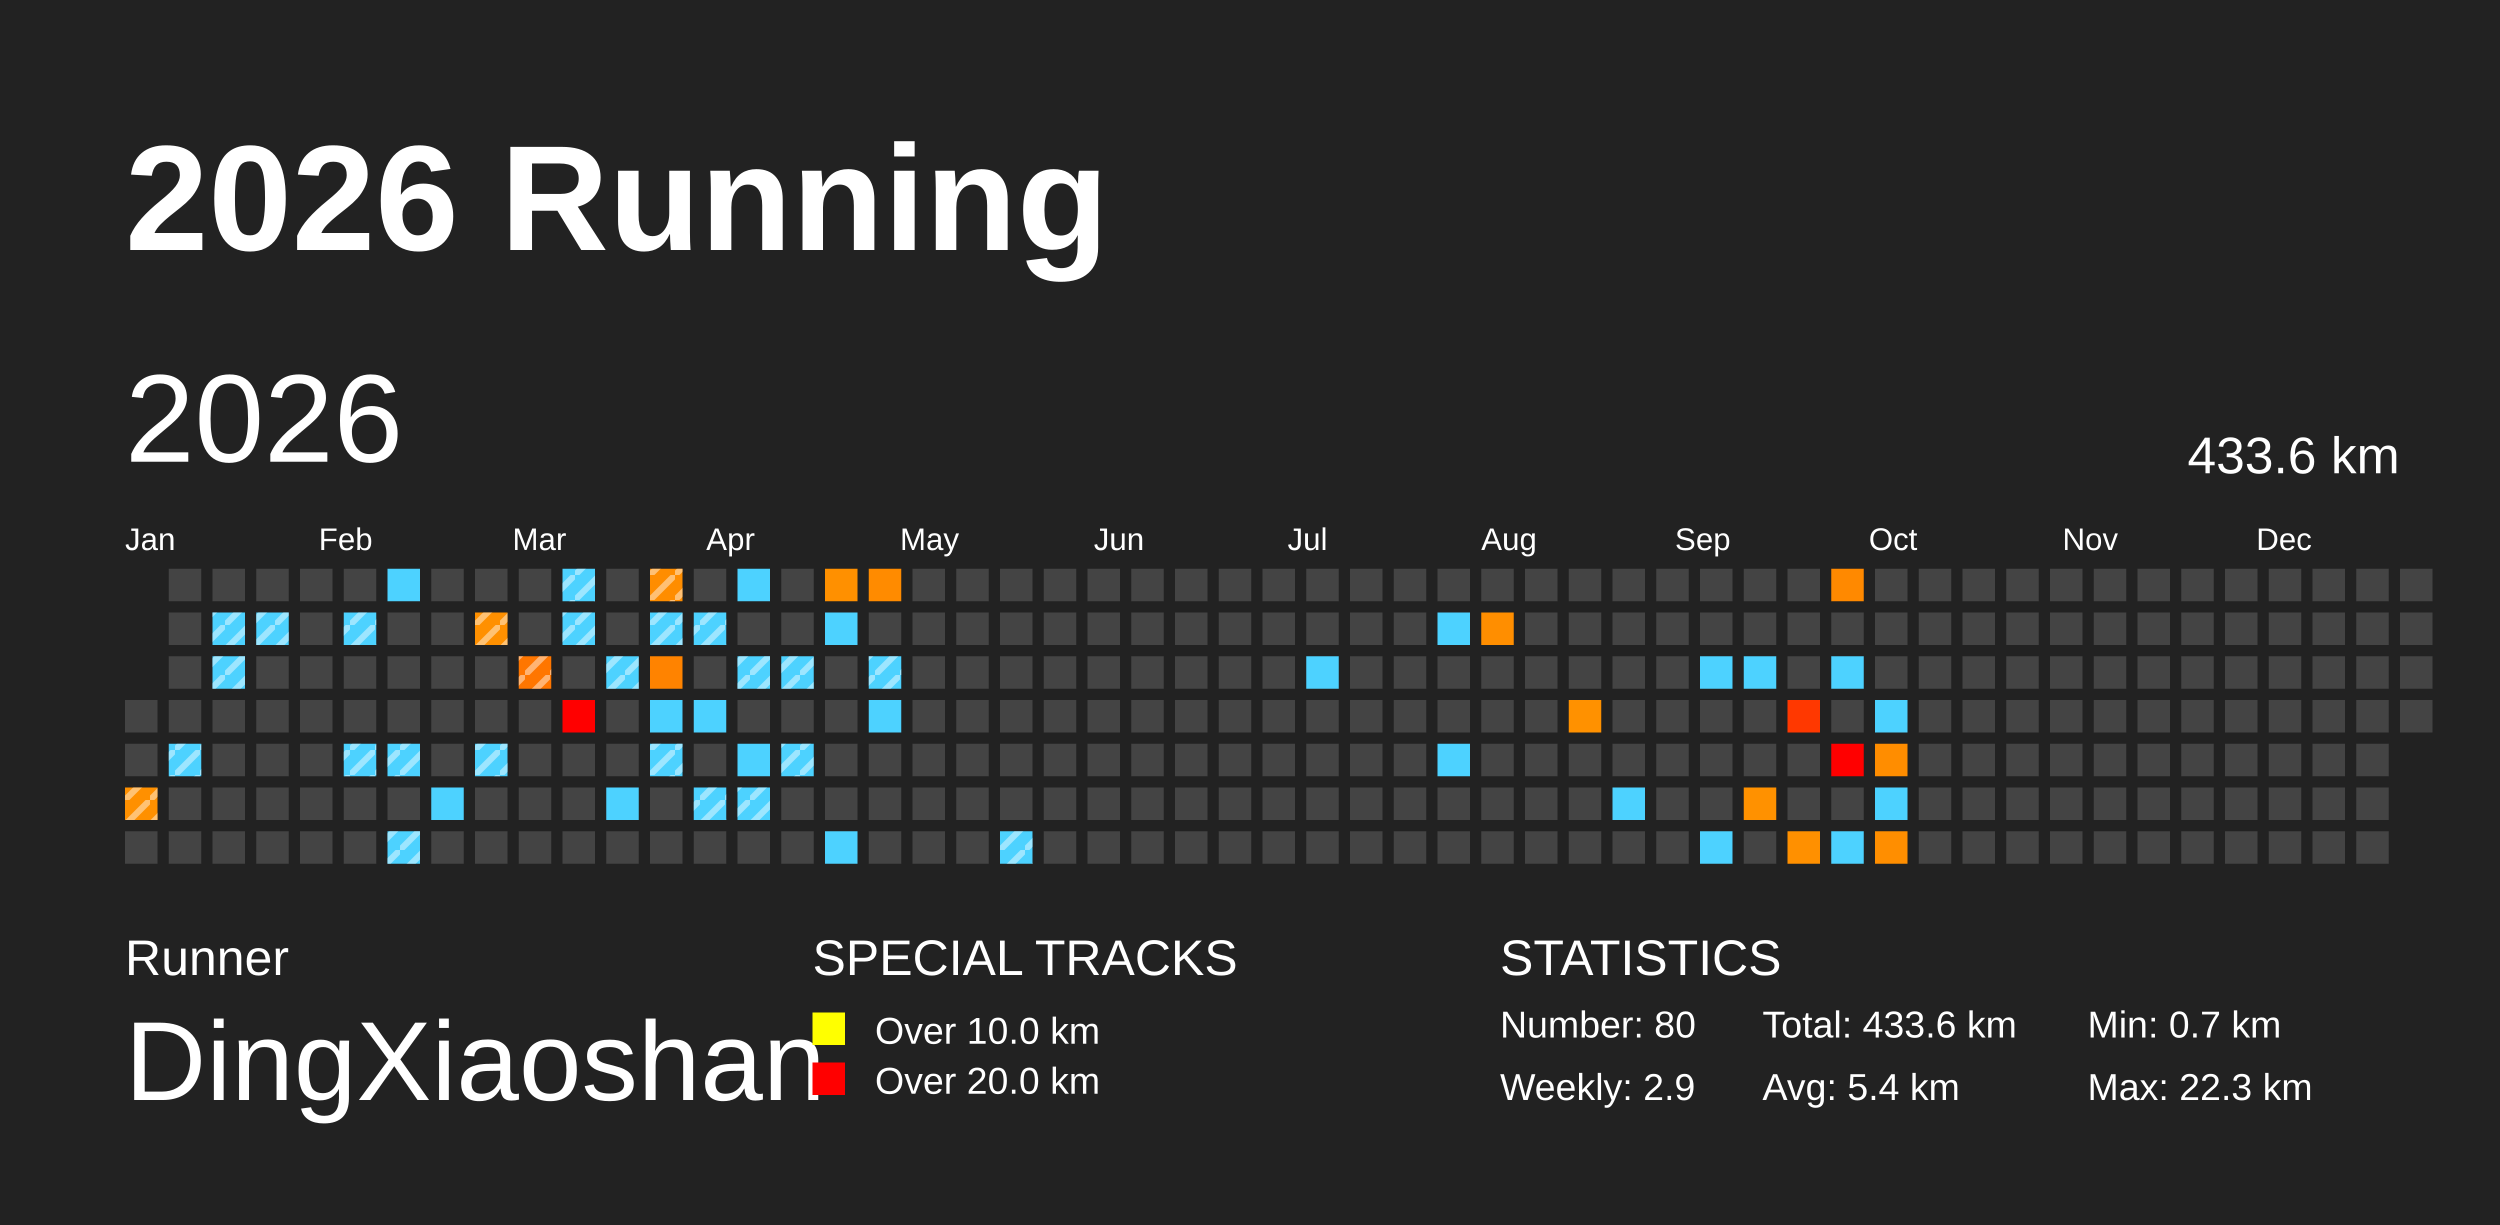
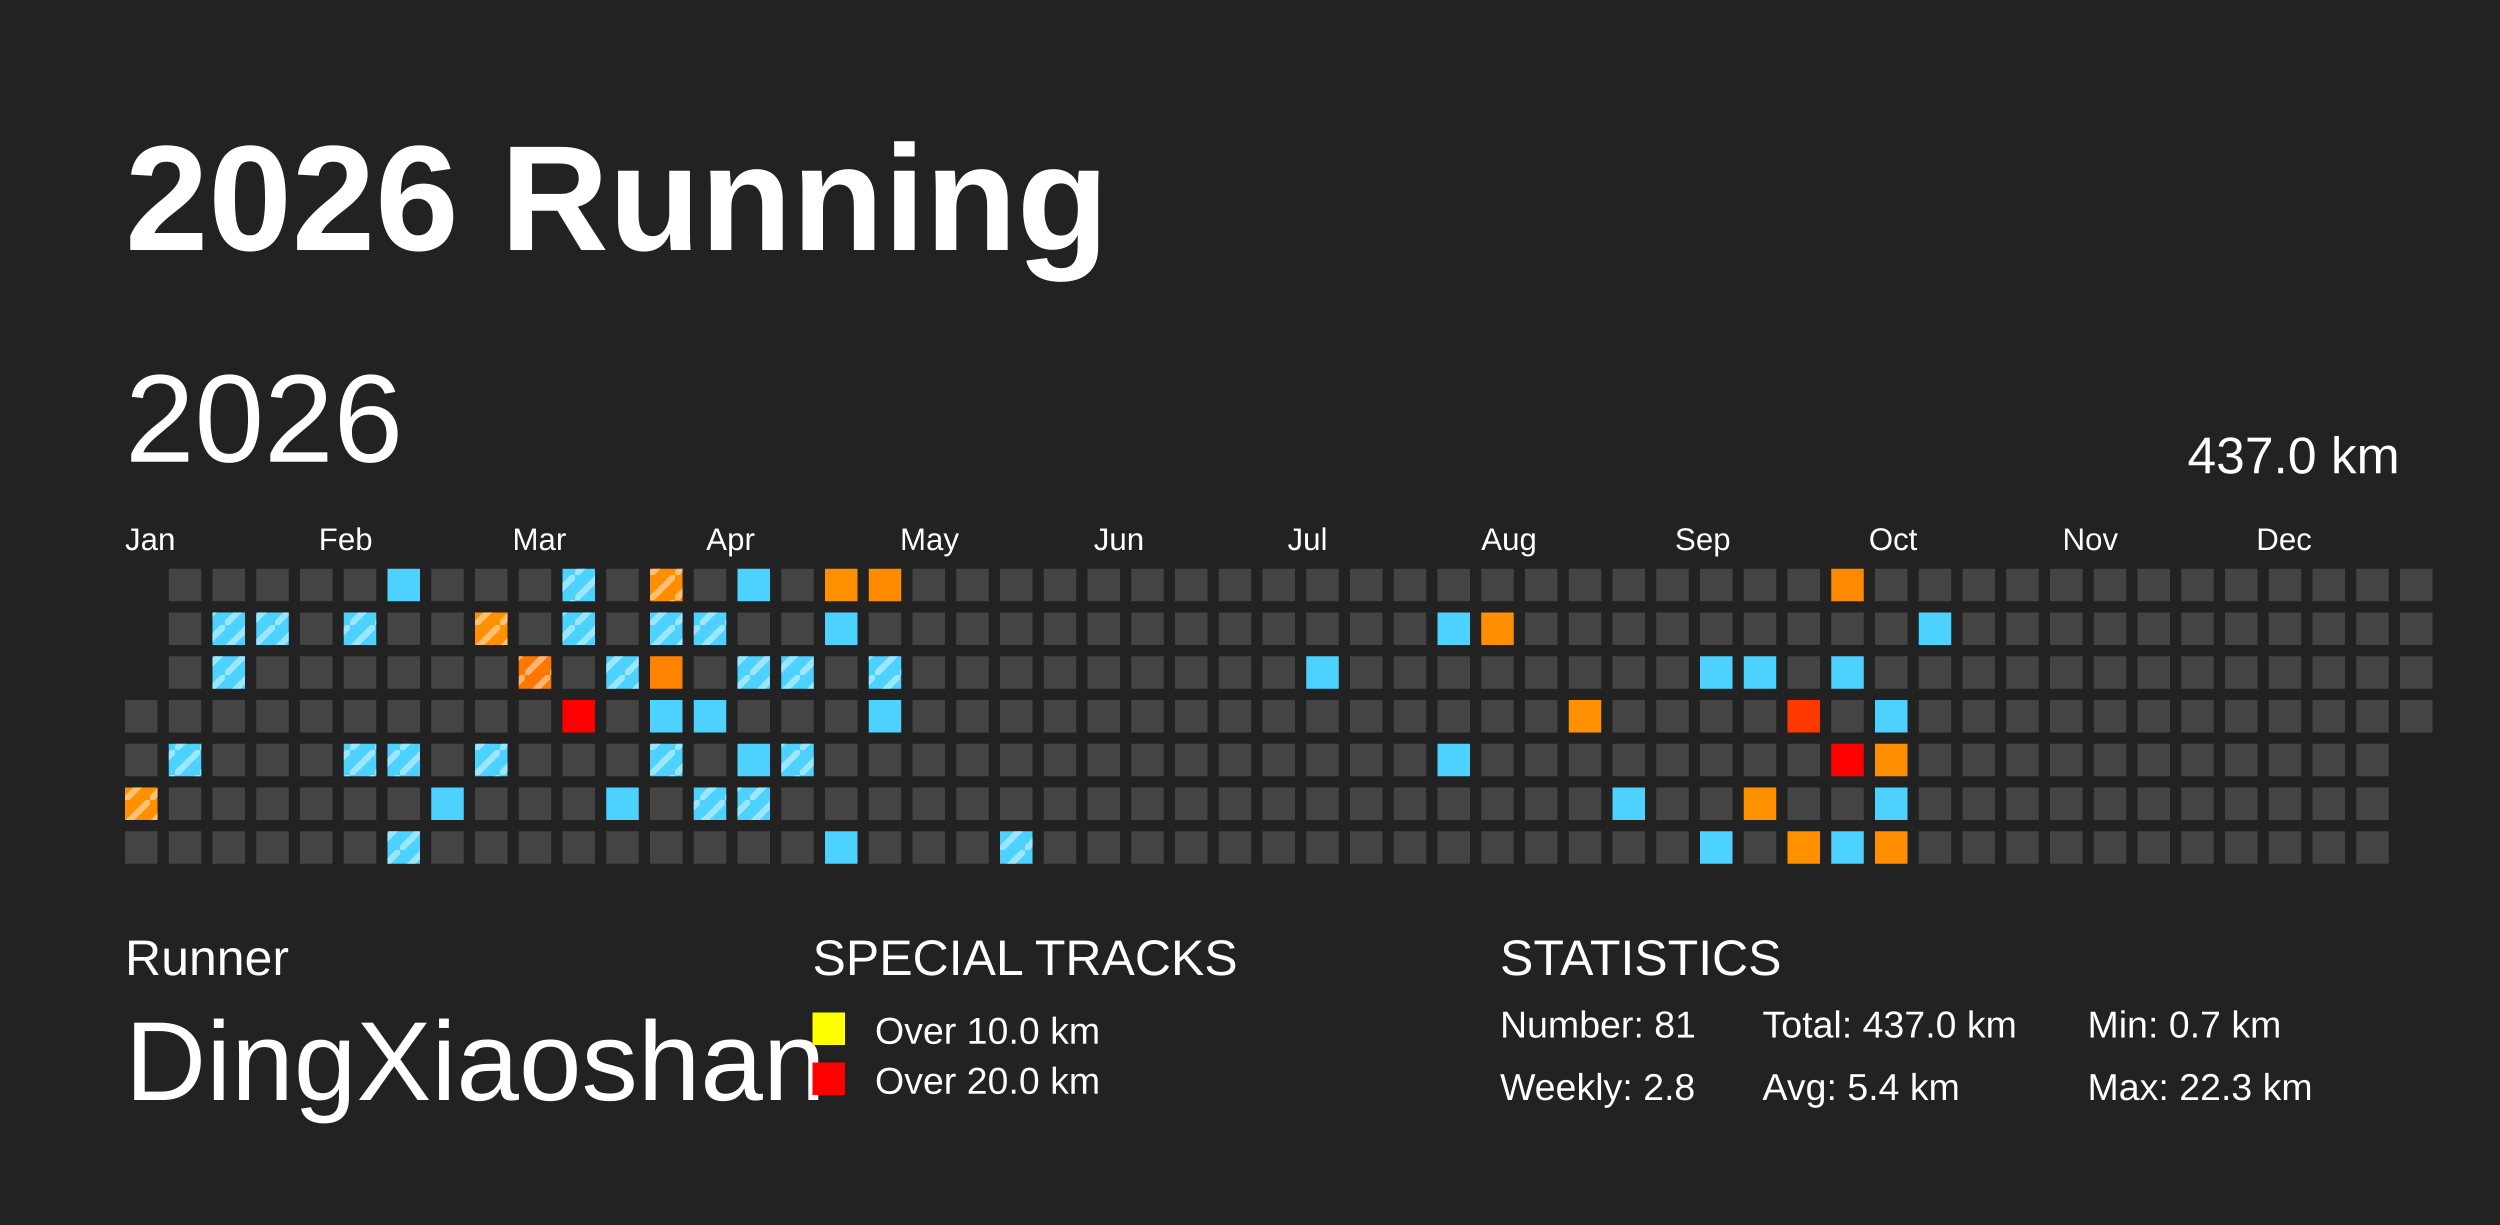
<svg xmlns="http://www.w3.org/2000/svg" baseProfile="full" height="98mm" version="1.1" viewBox="0,0,200,98" width="200mm">
  <defs>
    <pattern height="2" id="indoor-stripe" patternUnits="userSpaceOnUse" width="2">
      <line stroke="white" stroke-opacity="0.45" stroke-width="0.5" x1="0" x2="2" y1="2" y2="0" />
    </pattern>
  </defs>
  <rect fill="#222222" height="98" width="200" x="0" y="0" />
  <text fill="#FFFFFF" style="font-size:12px; font-family:Arial; font-weight:bold;" x="10" y="20">2026 Running</text>
  <text fill="#FFFFFF" style="font-size:4px; font-family:Arial" x="10" y="78">Runner</text>
  <text fill="#FFFFFF" style="font-size:9px; font-family:Arial" x="10" y="88">DingXiaoshan</text>
  <text fill="#FFFFFF" style="font-size:4px; font-family:Arial" x="65" y="78">SPECIAL TRACKS</text>
  <rect fill="yellow" height="2.6" width="2.6" x="65" y="81" />
  <text fill="#FFFFFF" style="font-size:3px; font-family:Arial" x="70" y="83.5">Over 10.0 km</text>
  <rect fill="red" height="2.6" width="2.6" x="65" y="85" />
  <text fill="#FFFFFF" style="font-size:3px; font-family:Arial" x="70" y="87.5">Over 20.0 km</text>
  <text fill="#FFFFFF" style="font-size:4px; font-family:Arial" x="120" y="78">STATISTICS</text>
-   <text fill="#FFFFFF" style="font-size:3px; font-family:Arial" x="120" y="83">Number: 80</text>
-   <text fill="#FFFFFF" style="font-size:3px; font-family:Arial" x="120" y="88">Weekly: 2.9</text>
-   <text fill="#FFFFFF" style="font-size:3px; font-family:Arial" x="141" y="83">Total: 433.6 km</text>
+   <text fill="#FFFFFF" style="font-size:3px; font-family:Arial" x="120" y="83">Number: 81</text>
+   <text fill="#FFFFFF" style="font-size:3px; font-family:Arial" x="120" y="88">Weekly: 2.8</text>
+   <text fill="#FFFFFF" style="font-size:3px; font-family:Arial" x="141" y="83">Total: 437.0 km</text>
  <text fill="#FFFFFF" style="font-size:3px; font-family:Arial" x="141" y="88">Avg: 5.4 km</text>
  <text fill="#FFFFFF" style="font-size:3px; font-family:Arial" x="167" y="83">Min: 0.7 km</text>
  <text fill="#FFFFFF" style="font-size:3px; font-family:Arial" x="167" y="88">Max: 22.3 km</text>
  <text dominant-baseline="hanging" fill="#FFFFFF" style="font-size:10.0px; font-family:Arial;" x="10" y="30">2026</text>
-   <text dominant-baseline="hanging" fill="#FFFFFF" style="font-size:4.125px; font-family:Arial;" x="175" y="35">433.6 km</text>
+   <text dominant-baseline="hanging" fill="#FFFFFF" style="font-size:4.125px; font-family:Arial;" x="175" y="35">437.0 km</text>
  <text fill="#FFFFFF" style="font-size:2.5px; font-family:Arial" x="10.0" y="44">Jan</text>
  <text fill="#FFFFFF" style="font-size:2.5px; font-family:Arial" x="25.5" y="44">Feb</text>
  <text fill="#FFFFFF" style="font-size:2.5px; font-family:Arial" x="41.0" y="44">Mar</text>
  <text fill="#FFFFFF" style="font-size:2.5px; font-family:Arial" x="56.5" y="44">Apr</text>
  <text fill="#FFFFFF" style="font-size:2.5px; font-family:Arial" x="72.0" y="44">May</text>
  <text fill="#FFFFFF" style="font-size:2.5px; font-family:Arial" x="87.5" y="44">Jun</text>
  <text fill="#FFFFFF" style="font-size:2.5px; font-family:Arial" x="103.0" y="44">Jul</text>
  <text fill="#FFFFFF" style="font-size:2.5px; font-family:Arial" x="118.5" y="44">Aug</text>
  <text fill="#FFFFFF" style="font-size:2.5px; font-family:Arial" x="134.0" y="44">Sep</text>
  <text fill="#FFFFFF" style="font-size:2.5px; font-family:Arial" x="149.5" y="44">Oct</text>
  <text fill="#FFFFFF" style="font-size:2.5px; font-family:Arial" x="165.0" y="44">Nov</text>
  <text fill="#FFFFFF" style="font-size:2.5px; font-family:Arial" x="180.5" y="44">Dec</text>
  <rect fill="#444444" height="2.6" width="2.6" x="10.0" y="56.0" />
  <rect fill="#444444" height="2.6" width="2.6" x="10.0" y="59.5" />
  <rect fill="#ff9000" height="2.6" width="2.6" x="10.0" y="63.0" />
  <rect fill="url(#indoor-stripe)" height="2.6" style="pointer-events: none;" width="2.6" x="10.0" y="63.0" />
  <rect fill="#444444" height="2.6" width="2.6" x="10.0" y="66.5" />
  <rect fill="#444444" height="2.6" width="2.6" x="13.5" y="45.5" />
  <rect fill="#444444" height="2.6" width="2.6" x="13.5" y="49.0" />
  <rect fill="#444444" height="2.6" width="2.6" x="13.5" y="52.5" />
  <rect fill="#444444" height="2.6" width="2.6" x="13.5" y="56.0" />
  <rect fill="#4dd2ff" height="2.6" width="2.6" x="13.5" y="59.5" />
  <rect fill="url(#indoor-stripe)" height="2.6" style="pointer-events: none;" width="2.6" x="13.5" y="59.5" />
  <rect fill="#444444" height="2.6" width="2.6" x="13.5" y="63.0" />
  <rect fill="#444444" height="2.6" width="2.6" x="13.5" y="66.5" />
  <rect fill="#444444" height="2.6" width="2.6" x="17.0" y="45.5" />
  <rect fill="#4dd2ff" height="2.6" width="2.6" x="17.0" y="49.0" />
  <rect fill="url(#indoor-stripe)" height="2.6" style="pointer-events: none;" width="2.6" x="17.0" y="49.0" />
  <rect fill="#4dd2ff" height="2.6" width="2.6" x="17.0" y="52.5" />
  <rect fill="url(#indoor-stripe)" height="2.6" style="pointer-events: none;" width="2.6" x="17.0" y="52.5" />
  <rect fill="#444444" height="2.6" width="2.6" x="17.0" y="56.0" />
  <rect fill="#444444" height="2.6" width="2.6" x="17.0" y="59.5" />
  <rect fill="#444444" height="2.6" width="2.6" x="17.0" y="63.0" />
  <rect fill="#444444" height="2.6" width="2.6" x="17.0" y="66.5" />
  <rect fill="#444444" height="2.6" width="2.6" x="20.5" y="45.5" />
  <rect fill="#4dd2ff" height="2.6" width="2.6" x="20.5" y="49.0" />
  <rect fill="url(#indoor-stripe)" height="2.6" style="pointer-events: none;" width="2.6" x="20.5" y="49.0" />
  <rect fill="#444444" height="2.6" width="2.6" x="20.5" y="52.5" />
  <rect fill="#444444" height="2.6" width="2.6" x="20.5" y="56.0" />
  <rect fill="#444444" height="2.6" width="2.6" x="20.5" y="59.5" />
  <rect fill="#444444" height="2.6" width="2.6" x="20.5" y="63.0" />
  <rect fill="#444444" height="2.6" width="2.6" x="20.5" y="66.5" />
  <rect fill="#444444" height="2.6" width="2.6" x="24.0" y="45.5" />
  <rect fill="#444444" height="2.6" width="2.6" x="24.0" y="49.0" />
  <rect fill="#444444" height="2.6" width="2.6" x="24.0" y="52.5" />
  <rect fill="#444444" height="2.6" width="2.6" x="24.0" y="56.0" />
  <rect fill="#444444" height="2.6" width="2.6" x="24.0" y="59.5" />
  <rect fill="#444444" height="2.6" width="2.6" x="24.0" y="63.0" />
  <rect fill="#444444" height="2.6" width="2.6" x="24.0" y="66.5" />
  <rect fill="#444444" height="2.6" width="2.6" x="27.5" y="45.5" />
  <rect fill="#4dd2ff" height="2.6" width="2.6" x="27.5" y="49.0" />
  <rect fill="url(#indoor-stripe)" height="2.6" style="pointer-events: none;" width="2.6" x="27.5" y="49.0" />
  <rect fill="#444444" height="2.6" width="2.6" x="27.5" y="52.5" />
  <rect fill="#444444" height="2.6" width="2.6" x="27.5" y="56.0" />
  <rect fill="#4dd2ff" height="2.6" width="2.6" x="27.5" y="59.5" />
  <rect fill="url(#indoor-stripe)" height="2.6" style="pointer-events: none;" width="2.6" x="27.5" y="59.5" />
  <rect fill="#444444" height="2.6" width="2.6" x="27.5" y="63.0" />
  <rect fill="#444444" height="2.6" width="2.6" x="27.5" y="66.5" />
  <rect fill="#4dd2ff" height="2.6" width="2.6" x="31.0" y="45.5" />
  <rect fill="#444444" height="2.6" width="2.6" x="31.0" y="49.0" />
  <rect fill="#444444" height="2.6" width="2.6" x="31.0" y="52.5" />
  <rect fill="#444444" height="2.6" width="2.6" x="31.0" y="56.0" />
  <rect fill="#4dd2ff" height="2.6" width="2.6" x="31.0" y="59.5" />
  <rect fill="url(#indoor-stripe)" height="2.6" style="pointer-events: none;" width="2.6" x="31.0" y="59.5" />
  <rect fill="#444444" height="2.6" width="2.6" x="31.0" y="63.0" />
  <rect fill="#4dd2ff" height="2.6" width="2.6" x="31.0" y="66.5" />
  <rect fill="url(#indoor-stripe)" height="2.6" style="pointer-events: none;" width="2.6" x="31.0" y="66.5" />
  <rect fill="#444444" height="2.6" width="2.6" x="34.5" y="45.5" />
  <rect fill="#444444" height="2.6" width="2.6" x="34.5" y="49.0" />
  <rect fill="#444444" height="2.6" width="2.6" x="34.5" y="52.5" />
  <rect fill="#444444" height="2.6" width="2.6" x="34.5" y="56.0" />
  <rect fill="#444444" height="2.6" width="2.6" x="34.5" y="59.5" />
  <rect fill="#4dd2ff" height="2.6" width="2.6" x="34.5" y="63.0" />
  <rect fill="#444444" height="2.6" width="2.6" x="34.5" y="66.5" />
  <rect fill="#444444" height="2.6" width="2.6" x="38.0" y="45.5" />
  <rect fill="#ff9000" height="2.6" width="2.6" x="38.0" y="49.0" />
  <rect fill="url(#indoor-stripe)" height="2.6" style="pointer-events: none;" width="2.6" x="38.0" y="49.0" />
  <rect fill="#444444" height="2.6" width="2.6" x="38.0" y="52.5" />
  <rect fill="#444444" height="2.6" width="2.6" x="38.0" y="56.0" />
  <rect fill="#4dd2ff" height="2.6" width="2.6" x="38.0" y="59.5" />
  <rect fill="url(#indoor-stripe)" height="2.6" style="pointer-events: none;" width="2.6" x="38.0" y="59.5" />
  <rect fill="#444444" height="2.6" width="2.6" x="38.0" y="63.0" />
  <rect fill="#444444" height="2.6" width="2.6" x="38.0" y="66.5" />
  <rect fill="#444444" height="2.6" width="2.6" x="41.5" y="45.5" />
  <rect fill="#444444" height="2.6" width="2.6" x="41.5" y="49.0" />
  <rect fill="#ff7600" height="2.6" width="2.6" x="41.5" y="52.5" />
  <rect fill="url(#indoor-stripe)" height="2.6" style="pointer-events: none;" width="2.6" x="41.5" y="52.5" />
  <rect fill="#444444" height="2.6" width="2.6" x="41.5" y="56.0" />
  <rect fill="#444444" height="2.6" width="2.6" x="41.5" y="59.5" />
  <rect fill="#444444" height="2.6" width="2.6" x="41.5" y="63.0" />
  <rect fill="#444444" height="2.6" width="2.6" x="41.5" y="66.5" />
  <rect fill="#4dd2ff" height="2.6" width="2.6" x="45.0" y="45.5" />
  <rect fill="url(#indoor-stripe)" height="2.6" style="pointer-events: none;" width="2.6" x="45.0" y="45.5" />
  <rect fill="#4dd2ff" height="2.6" width="2.6" x="45.0" y="49.0" />
  <rect fill="url(#indoor-stripe)" height="2.6" style="pointer-events: none;" width="2.6" x="45.0" y="49.0" />
  <rect fill="#444444" height="2.6" width="2.6" x="45.0" y="52.5" />
  <rect fill="red" height="2.6" width="2.6" x="45.0" y="56.0" />
  <rect fill="#444444" height="2.6" width="2.6" x="45.0" y="59.5" />
  <rect fill="#444444" height="2.6" width="2.6" x="45.0" y="63.0" />
  <rect fill="#444444" height="2.6" width="2.6" x="45.0" y="66.5" />
  <rect fill="#444444" height="2.6" width="2.6" x="48.5" y="45.5" />
  <rect fill="#444444" height="2.6" width="2.6" x="48.5" y="49.0" />
  <rect fill="#4dd2ff" height="2.6" width="2.6" x="48.5" y="52.5" />
  <rect fill="url(#indoor-stripe)" height="2.6" style="pointer-events: none;" width="2.6" x="48.5" y="52.5" />
  <rect fill="#444444" height="2.6" width="2.6" x="48.5" y="56.0" />
  <rect fill="#444444" height="2.6" width="2.6" x="48.5" y="59.5" />
  <rect fill="#4dd2ff" height="2.6" width="2.6" x="48.5" y="63.0" />
  <rect fill="#444444" height="2.6" width="2.6" x="48.5" y="66.5" />
  <rect fill="#ff8d00" height="2.6" width="2.6" x="52.0" y="45.5" />
  <rect fill="url(#indoor-stripe)" height="2.6" style="pointer-events: none;" width="2.6" x="52.0" y="45.5" />
  <rect fill="#4dd2ff" height="2.6" width="2.6" x="52.0" y="49.0" />
  <rect fill="url(#indoor-stripe)" height="2.6" style="pointer-events: none;" width="2.6" x="52.0" y="49.0" />
  <rect fill="#ff8300" height="2.6" width="2.6" x="52.0" y="52.5" />
  <rect fill="#4dd2ff" height="2.6" width="2.6" x="52.0" y="56.0" />
  <rect fill="#4dd2ff" height="2.6" width="2.6" x="52.0" y="59.5" />
  <rect fill="url(#indoor-stripe)" height="2.6" style="pointer-events: none;" width="2.6" x="52.0" y="59.5" />
  <rect fill="#444444" height="2.6" width="2.6" x="52.0" y="63.0" />
  <rect fill="#444444" height="2.6" width="2.6" x="52.0" y="66.5" />
  <rect fill="#444444" height="2.6" width="2.6" x="55.5" y="45.5" />
  <rect fill="#4dd2ff" height="2.6" width="2.6" x="55.5" y="49.0" />
  <rect fill="url(#indoor-stripe)" height="2.6" style="pointer-events: none;" width="2.6" x="55.5" y="49.0" />
  <rect fill="#444444" height="2.6" width="2.6" x="55.5" y="52.5" />
  <rect fill="#4dd2ff" height="2.6" width="2.6" x="55.5" y="56.0" />
  <rect fill="#444444" height="2.6" width="2.6" x="55.5" y="59.5" />
  <rect fill="#4dd2ff" height="2.6" width="2.6" x="55.5" y="63.0" />
  <rect fill="url(#indoor-stripe)" height="2.6" style="pointer-events: none;" width="2.6" x="55.5" y="63.0" />
  <rect fill="#444444" height="2.6" width="2.6" x="55.5" y="66.5" />
  <rect fill="#4dd2ff" height="2.6" width="2.6" x="59.0" y="45.5" />
  <rect fill="#444444" height="2.6" width="2.6" x="59.0" y="49.0" />
  <rect fill="#4dd2ff" height="2.6" width="2.6" x="59.0" y="52.5" />
  <rect fill="url(#indoor-stripe)" height="2.6" style="pointer-events: none;" width="2.6" x="59.0" y="52.5" />
  <rect fill="#444444" height="2.6" width="2.6" x="59.0" y="56.0" />
  <rect fill="#4dd2ff" height="2.6" width="2.6" x="59.0" y="59.5" />
  <rect fill="#4dd2ff" height="2.6" width="2.6" x="59.0" y="63.0" />
  <rect fill="url(#indoor-stripe)" height="2.6" style="pointer-events: none;" width="2.6" x="59.0" y="63.0" />
  <rect fill="#444444" height="2.6" width="2.6" x="59.0" y="66.5" />
  <rect fill="#444444" height="2.6" width="2.6" x="62.5" y="45.5" />
  <rect fill="#444444" height="2.6" width="2.6" x="62.5" y="49.0" />
  <rect fill="#4dd2ff" height="2.6" width="2.6" x="62.5" y="52.5" />
  <rect fill="url(#indoor-stripe)" height="2.6" style="pointer-events: none;" width="2.6" x="62.5" y="52.5" />
  <rect fill="#444444" height="2.6" width="2.6" x="62.5" y="56.0" />
  <rect fill="#4dd2ff" height="2.6" width="2.6" x="62.5" y="59.5" />
  <rect fill="url(#indoor-stripe)" height="2.6" style="pointer-events: none;" width="2.6" x="62.5" y="59.5" />
  <rect fill="#444444" height="2.6" width="2.6" x="62.5" y="63.0" />
  <rect fill="#444444" height="2.6" width="2.6" x="62.5" y="66.5" />
  <rect fill="#ff9000" height="2.6" width="2.6" x="66.0" y="45.5" />
  <rect fill="#4dd2ff" height="2.6" width="2.6" x="66.0" y="49.0" />
  <rect fill="#444444" height="2.6" width="2.6" x="66.0" y="52.5" />
  <rect fill="#444444" height="2.6" width="2.6" x="66.0" y="56.0" />
  <rect fill="#444444" height="2.6" width="2.6" x="66.0" y="59.5" />
  <rect fill="#444444" height="2.6" width="2.6" x="66.0" y="63.0" />
  <rect fill="#4dd2ff" height="2.6" width="2.6" x="66.0" y="66.5" />
  <rect fill="#ff8b00" height="2.6" width="2.6" x="69.5" y="45.5" />
  <rect fill="#444444" height="2.6" width="2.6" x="69.5" y="49.0" />
  <rect fill="#4dd2ff" height="2.6" width="2.6" x="69.5" y="52.5" />
  <rect fill="url(#indoor-stripe)" height="2.6" style="pointer-events: none;" width="2.6" x="69.5" y="52.5" />
  <rect fill="#4dd2ff" height="2.6" width="2.6" x="69.5" y="56.0" />
  <rect fill="#444444" height="2.6" width="2.6" x="69.5" y="59.5" />
  <rect fill="#444444" height="2.6" width="2.6" x="69.5" y="63.0" />
  <rect fill="#444444" height="2.6" width="2.6" x="69.5" y="66.5" />
  <rect fill="#444444" height="2.6" width="2.6" x="73.0" y="45.5" />
  <rect fill="#444444" height="2.6" width="2.6" x="73.0" y="49.0" />
  <rect fill="#444444" height="2.6" width="2.6" x="73.0" y="52.5" />
  <rect fill="#444444" height="2.6" width="2.6" x="73.0" y="56.0" />
  <rect fill="#444444" height="2.6" width="2.6" x="73.0" y="59.5" />
  <rect fill="#444444" height="2.6" width="2.6" x="73.0" y="63.0" />
  <rect fill="#444444" height="2.6" width="2.6" x="73.0" y="66.5" />
  <rect fill="#444444" height="2.6" width="2.6" x="76.5" y="45.5" />
  <rect fill="#444444" height="2.6" width="2.6" x="76.5" y="49.0" />
  <rect fill="#444444" height="2.6" width="2.6" x="76.5" y="52.5" />
  <rect fill="#444444" height="2.6" width="2.6" x="76.5" y="56.0" />
  <rect fill="#444444" height="2.6" width="2.6" x="76.5" y="59.5" />
  <rect fill="#444444" height="2.6" width="2.6" x="76.5" y="63.0" />
  <rect fill="#444444" height="2.6" width="2.6" x="76.5" y="66.5" />
  <rect fill="#444444" height="2.6" width="2.6" x="80.0" y="45.5" />
  <rect fill="#444444" height="2.6" width="2.6" x="80.0" y="49.0" />
  <rect fill="#444444" height="2.6" width="2.6" x="80.0" y="52.5" />
  <rect fill="#444444" height="2.6" width="2.6" x="80.0" y="56.0" />
  <rect fill="#444444" height="2.6" width="2.6" x="80.0" y="59.5" />
  <rect fill="#444444" height="2.6" width="2.6" x="80.0" y="63.0" />
  <rect fill="#4dd2ff" height="2.6" width="2.6" x="80.0" y="66.5" />
  <rect fill="url(#indoor-stripe)" height="2.6" style="pointer-events: none;" width="2.6" x="80.0" y="66.5" />
  <rect fill="#444444" height="2.6" width="2.6" x="83.5" y="45.5" />
  <rect fill="#444444" height="2.6" width="2.6" x="83.5" y="49.0" />
  <rect fill="#444444" height="2.6" width="2.6" x="83.5" y="52.5" />
  <rect fill="#444444" height="2.6" width="2.6" x="83.5" y="56.0" />
  <rect fill="#444444" height="2.6" width="2.6" x="83.5" y="59.5" />
  <rect fill="#444444" height="2.6" width="2.6" x="83.5" y="63.0" />
  <rect fill="#444444" height="2.6" width="2.6" x="83.5" y="66.5" />
  <rect fill="#444444" height="2.6" width="2.6" x="87.0" y="45.5" />
  <rect fill="#444444" height="2.6" width="2.6" x="87.0" y="49.0" />
  <rect fill="#444444" height="2.6" width="2.6" x="87.0" y="52.5" />
  <rect fill="#444444" height="2.6" width="2.6" x="87.0" y="56.0" />
  <rect fill="#444444" height="2.6" width="2.6" x="87.0" y="59.5" />
  <rect fill="#444444" height="2.6" width="2.6" x="87.0" y="63.0" />
  <rect fill="#444444" height="2.6" width="2.6" x="87.0" y="66.5" />
  <rect fill="#444444" height="2.6" width="2.6" x="90.5" y="45.5" />
  <rect fill="#444444" height="2.6" width="2.6" x="90.5" y="49.0" />
  <rect fill="#444444" height="2.6" width="2.6" x="90.5" y="52.5" />
  <rect fill="#444444" height="2.6" width="2.6" x="90.5" y="56.0" />
  <rect fill="#444444" height="2.6" width="2.6" x="90.5" y="59.5" />
  <rect fill="#444444" height="2.6" width="2.6" x="90.5" y="63.0" />
  <rect fill="#444444" height="2.6" width="2.6" x="90.5" y="66.5" />
  <rect fill="#444444" height="2.6" width="2.6" x="94.0" y="45.5" />
  <rect fill="#444444" height="2.6" width="2.6" x="94.0" y="49.0" />
  <rect fill="#444444" height="2.6" width="2.6" x="94.0" y="52.5" />
  <rect fill="#444444" height="2.6" width="2.6" x="94.0" y="56.0" />
  <rect fill="#444444" height="2.6" width="2.6" x="94.0" y="59.5" />
  <rect fill="#444444" height="2.6" width="2.6" x="94.0" y="63.0" />
  <rect fill="#444444" height="2.6" width="2.6" x="94.0" y="66.5" />
  <rect fill="#444444" height="2.6" width="2.6" x="97.5" y="45.5" />
  <rect fill="#444444" height="2.6" width="2.6" x="97.5" y="49.0" />
  <rect fill="#444444" height="2.6" width="2.6" x="97.5" y="52.5" />
  <rect fill="#444444" height="2.6" width="2.6" x="97.5" y="56.0" />
  <rect fill="#444444" height="2.6" width="2.6" x="97.5" y="59.5" />
  <rect fill="#444444" height="2.6" width="2.6" x="97.5" y="63.0" />
  <rect fill="#444444" height="2.6" width="2.6" x="97.5" y="66.5" />
  <rect fill="#444444" height="2.6" width="2.6" x="101.0" y="45.5" />
  <rect fill="#444444" height="2.6" width="2.6" x="101.0" y="49.0" />
  <rect fill="#444444" height="2.6" width="2.6" x="101.0" y="52.5" />
  <rect fill="#444444" height="2.6" width="2.6" x="101.0" y="56.0" />
  <rect fill="#444444" height="2.6" width="2.6" x="101.0" y="59.5" />
  <rect fill="#444444" height="2.6" width="2.6" x="101.0" y="63.0" />
  <rect fill="#444444" height="2.6" width="2.6" x="101.0" y="66.5" />
  <rect fill="#444444" height="2.6" width="2.6" x="104.5" y="45.5" />
  <rect fill="#444444" height="2.6" width="2.6" x="104.5" y="49.0" />
  <rect fill="#4dd2ff" height="2.6" width="2.6" x="104.5" y="52.5" />
  <rect fill="#444444" height="2.6" width="2.6" x="104.5" y="56.0" />
  <rect fill="#444444" height="2.6" width="2.6" x="104.5" y="59.5" />
  <rect fill="#444444" height="2.6" width="2.6" x="104.5" y="63.0" />
  <rect fill="#444444" height="2.6" width="2.6" x="104.5" y="66.5" />
  <rect fill="#444444" height="2.6" width="2.6" x="108.0" y="45.5" />
  <rect fill="#444444" height="2.6" width="2.6" x="108.0" y="49.0" />
  <rect fill="#444444" height="2.6" width="2.6" x="108.0" y="52.5" />
  <rect fill="#444444" height="2.6" width="2.6" x="108.0" y="56.0" />
  <rect fill="#444444" height="2.6" width="2.6" x="108.0" y="59.5" />
  <rect fill="#444444" height="2.6" width="2.6" x="108.0" y="63.0" />
  <rect fill="#444444" height="2.6" width="2.6" x="108.0" y="66.5" />
  <rect fill="#444444" height="2.6" width="2.6" x="111.5" y="45.5" />
  <rect fill="#444444" height="2.6" width="2.6" x="111.5" y="49.0" />
  <rect fill="#444444" height="2.6" width="2.6" x="111.5" y="52.5" />
  <rect fill="#444444" height="2.6" width="2.6" x="111.5" y="56.0" />
  <rect fill="#444444" height="2.6" width="2.6" x="111.5" y="59.5" />
  <rect fill="#444444" height="2.6" width="2.6" x="111.5" y="63.0" />
  <rect fill="#444444" height="2.6" width="2.6" x="111.5" y="66.5" />
  <rect fill="#444444" height="2.6" width="2.6" x="115.0" y="45.5" />
  <rect fill="#4dd2ff" height="2.6" width="2.6" x="115.0" y="49.0" />
  <rect fill="#444444" height="2.6" width="2.6" x="115.0" y="52.5" />
  <rect fill="#444444" height="2.6" width="2.6" x="115.0" y="56.0" />
  <rect fill="#4dd2ff" height="2.6" width="2.6" x="115.0" y="59.5" />
  <rect fill="#444444" height="2.6" width="2.6" x="115.0" y="63.0" />
  <rect fill="#444444" height="2.6" width="2.6" x="115.0" y="66.5" />
  <rect fill="#444444" height="2.6" width="2.6" x="118.5" y="45.5" />
  <rect fill="#ff8e00" height="2.6" width="2.6" x="118.5" y="49.0" />
  <rect fill="#444444" height="2.6" width="2.6" x="118.5" y="52.5" />
  <rect fill="#444444" height="2.6" width="2.6" x="118.5" y="56.0" />
  <rect fill="#444444" height="2.6" width="2.6" x="118.5" y="59.5" />
  <rect fill="#444444" height="2.6" width="2.6" x="118.5" y="63.0" />
  <rect fill="#444444" height="2.6" width="2.6" x="118.5" y="66.5" />
  <rect fill="#444444" height="2.6" width="2.6" x="122.0" y="45.5" />
  <rect fill="#444444" height="2.6" width="2.6" x="122.0" y="49.0" />
  <rect fill="#444444" height="2.6" width="2.6" x="122.0" y="52.5" />
  <rect fill="#444444" height="2.6" width="2.6" x="122.0" y="56.0" />
  <rect fill="#444444" height="2.6" width="2.6" x="122.0" y="59.5" />
  <rect fill="#444444" height="2.6" width="2.6" x="122.0" y="63.0" />
  <rect fill="#444444" height="2.6" width="2.6" x="122.0" y="66.5" />
  <rect fill="#444444" height="2.6" width="2.6" x="125.5" y="45.5" />
  <rect fill="#444444" height="2.6" width="2.6" x="125.5" y="49.0" />
  <rect fill="#444444" height="2.6" width="2.6" x="125.5" y="52.5" />
  <rect fill="#ff9100" height="2.6" width="2.6" x="125.5" y="56.0" />
  <rect fill="#444444" height="2.6" width="2.6" x="125.5" y="59.5" />
  <rect fill="#444444" height="2.6" width="2.6" x="125.5" y="63.0" />
  <rect fill="#444444" height="2.6" width="2.6" x="125.5" y="66.5" />
  <rect fill="#444444" height="2.6" width="2.6" x="129.0" y="45.5" />
  <rect fill="#444444" height="2.6" width="2.6" x="129.0" y="49.0" />
  <rect fill="#444444" height="2.6" width="2.6" x="129.0" y="52.5" />
  <rect fill="#444444" height="2.6" width="2.6" x="129.0" y="56.0" />
  <rect fill="#444444" height="2.6" width="2.6" x="129.0" y="59.5" />
  <rect fill="#4dd2ff" height="2.6" width="2.6" x="129.0" y="63.0" />
  <rect fill="#444444" height="2.6" width="2.6" x="129.0" y="66.5" />
  <rect fill="#444444" height="2.6" width="2.6" x="132.5" y="45.5" />
  <rect fill="#444444" height="2.6" width="2.6" x="132.5" y="49.0" />
  <rect fill="#444444" height="2.6" width="2.6" x="132.5" y="52.5" />
  <rect fill="#444444" height="2.6" width="2.6" x="132.5" y="56.0" />
  <rect fill="#444444" height="2.6" width="2.6" x="132.5" y="59.5" />
  <rect fill="#444444" height="2.6" width="2.6" x="132.5" y="63.0" />
  <rect fill="#444444" height="2.6" width="2.6" x="132.5" y="66.5" />
  <rect fill="#444444" height="2.6" width="2.6" x="136.0" y="45.5" />
  <rect fill="#444444" height="2.6" width="2.6" x="136.0" y="49.0" />
  <rect fill="#4dd2ff" height="2.6" width="2.6" x="136.0" y="52.5" />
  <rect fill="#444444" height="2.6" width="2.6" x="136.0" y="56.0" />
  <rect fill="#444444" height="2.6" width="2.6" x="136.0" y="59.5" />
  <rect fill="#444444" height="2.6" width="2.6" x="136.0" y="63.0" />
  <rect fill="#4dd2ff" height="2.6" width="2.6" x="136.0" y="66.5" />
  <rect fill="#444444" height="2.6" width="2.6" x="139.5" y="45.5" />
  <rect fill="#444444" height="2.6" width="2.6" x="139.5" y="49.0" />
  <rect fill="#4dd2ff" height="2.6" width="2.6" x="139.5" y="52.5" />
  <rect fill="#444444" height="2.6" width="2.6" x="139.5" y="56.0" />
  <rect fill="#444444" height="2.6" width="2.6" x="139.5" y="59.5" />
  <rect fill="#ff9100" height="2.6" width="2.6" x="139.5" y="63.0" />
  <rect fill="#444444" height="2.6" width="2.6" x="139.5" y="66.5" />
  <rect fill="#444444" height="2.6" width="2.6" x="143.0" y="45.5" />
  <rect fill="#444444" height="2.6" width="2.6" x="143.0" y="49.0" />
  <rect fill="#444444" height="2.6" width="2.6" x="143.0" y="52.5" />
  <rect fill="#ff3800" height="2.6" width="2.6" x="143.0" y="56.0" />
  <rect fill="#444444" height="2.6" width="2.6" x="143.0" y="59.5" />
  <rect fill="#444444" height="2.6" width="2.6" x="143.0" y="63.0" />
  <rect fill="#ff9000" height="2.6" width="2.6" x="143.0" y="66.5" />
  <rect fill="#ff8900" height="2.6" width="2.6" x="146.5" y="45.5" />
  <rect fill="#444444" height="2.6" width="2.6" x="146.5" y="49.0" />
  <rect fill="#4dd2ff" height="2.6" width="2.6" x="146.5" y="52.5" />
  <rect fill="#444444" height="2.6" width="2.6" x="146.5" y="56.0" />
  <rect fill="red" height="2.6" width="2.6" x="146.5" y="59.5" />
  <rect fill="#444444" height="2.6" width="2.6" x="146.5" y="63.0" />
  <rect fill="#4dd2ff" height="2.6" width="2.6" x="146.5" y="66.5" />
  <rect fill="#444444" height="2.6" width="2.6" x="150.0" y="45.5" />
  <rect fill="#444444" height="2.6" width="2.6" x="150.0" y="49.0" />
  <rect fill="#444444" height="2.6" width="2.6" x="150.0" y="52.5" />
  <rect fill="#4dd2ff" height="2.6" width="2.6" x="150.0" y="56.0" />
  <rect fill="#ff8d00" height="2.6" width="2.6" x="150.0" y="59.5" />
  <rect fill="#4dd2ff" height="2.6" width="2.6" x="150.0" y="63.0" />
  <rect fill="#ff8e00" height="2.6" width="2.6" x="150.0" y="66.5" />
  <rect fill="#444444" height="2.6" width="2.6" x="153.5" y="45.5" />
-   <rect fill="#444444" height="2.6" width="2.6" x="153.5" y="49.0" />
+   <rect fill="#4dd2ff" height="2.6" width="2.6" x="153.5" y="49.0" />
  <rect fill="#444444" height="2.6" width="2.6" x="153.5" y="52.5" />
  <rect fill="#444444" height="2.6" width="2.6" x="153.5" y="56.0" />
  <rect fill="#444444" height="2.6" width="2.6" x="153.5" y="59.5" />
  <rect fill="#444444" height="2.6" width="2.6" x="153.5" y="63.0" />
  <rect fill="#444444" height="2.6" width="2.6" x="153.5" y="66.5" />
  <rect fill="#444444" height="2.6" width="2.6" x="157.0" y="45.5" />
  <rect fill="#444444" height="2.6" width="2.6" x="157.0" y="49.0" />
  <rect fill="#444444" height="2.6" width="2.6" x="157.0" y="52.5" />
  <rect fill="#444444" height="2.6" width="2.6" x="157.0" y="56.0" />
  <rect fill="#444444" height="2.6" width="2.6" x="157.0" y="59.5" />
  <rect fill="#444444" height="2.6" width="2.6" x="157.0" y="63.0" />
  <rect fill="#444444" height="2.6" width="2.6" x="157.0" y="66.5" />
  <rect fill="#444444" height="2.6" width="2.6" x="160.5" y="45.5" />
  <rect fill="#444444" height="2.6" width="2.6" x="160.5" y="49.0" />
  <rect fill="#444444" height="2.6" width="2.6" x="160.5" y="52.5" />
  <rect fill="#444444" height="2.6" width="2.6" x="160.5" y="56.0" />
  <rect fill="#444444" height="2.6" width="2.6" x="160.5" y="59.5" />
  <rect fill="#444444" height="2.6" width="2.6" x="160.5" y="63.0" />
  <rect fill="#444444" height="2.6" width="2.6" x="160.5" y="66.5" />
  <rect fill="#444444" height="2.6" width="2.6" x="164.0" y="45.5" />
  <rect fill="#444444" height="2.6" width="2.6" x="164.0" y="49.0" />
  <rect fill="#444444" height="2.6" width="2.6" x="164.0" y="52.5" />
  <rect fill="#444444" height="2.6" width="2.6" x="164.0" y="56.0" />
  <rect fill="#444444" height="2.6" width="2.6" x="164.0" y="59.5" />
  <rect fill="#444444" height="2.6" width="2.6" x="164.0" y="63.0" />
  <rect fill="#444444" height="2.6" width="2.6" x="164.0" y="66.5" />
  <rect fill="#444444" height="2.6" width="2.6" x="167.5" y="45.5" />
  <rect fill="#444444" height="2.6" width="2.6" x="167.5" y="49.0" />
  <rect fill="#444444" height="2.6" width="2.6" x="167.5" y="52.5" />
  <rect fill="#444444" height="2.6" width="2.6" x="167.5" y="56.0" />
  <rect fill="#444444" height="2.6" width="2.6" x="167.5" y="59.5" />
  <rect fill="#444444" height="2.6" width="2.6" x="167.5" y="63.0" />
  <rect fill="#444444" height="2.6" width="2.6" x="167.5" y="66.5" />
  <rect fill="#444444" height="2.6" width="2.6" x="171.0" y="45.5" />
  <rect fill="#444444" height="2.6" width="2.6" x="171.0" y="49.0" />
  <rect fill="#444444" height="2.6" width="2.6" x="171.0" y="52.5" />
  <rect fill="#444444" height="2.6" width="2.6" x="171.0" y="56.0" />
  <rect fill="#444444" height="2.6" width="2.6" x="171.0" y="59.5" />
  <rect fill="#444444" height="2.6" width="2.6" x="171.0" y="63.0" />
  <rect fill="#444444" height="2.6" width="2.6" x="171.0" y="66.5" />
  <rect fill="#444444" height="2.6" width="2.6" x="174.5" y="45.5" />
  <rect fill="#444444" height="2.6" width="2.6" x="174.5" y="49.0" />
  <rect fill="#444444" height="2.6" width="2.6" x="174.5" y="52.5" />
  <rect fill="#444444" height="2.6" width="2.6" x="174.5" y="56.0" />
  <rect fill="#444444" height="2.6" width="2.6" x="174.5" y="59.5" />
  <rect fill="#444444" height="2.6" width="2.6" x="174.5" y="63.0" />
  <rect fill="#444444" height="2.6" width="2.6" x="174.5" y="66.5" />
  <rect fill="#444444" height="2.6" width="2.6" x="178.0" y="45.5" />
  <rect fill="#444444" height="2.6" width="2.6" x="178.0" y="49.0" />
  <rect fill="#444444" height="2.6" width="2.6" x="178.0" y="52.5" />
  <rect fill="#444444" height="2.6" width="2.6" x="178.0" y="56.0" />
  <rect fill="#444444" height="2.6" width="2.6" x="178.0" y="59.5" />
  <rect fill="#444444" height="2.6" width="2.6" x="178.0" y="63.0" />
  <rect fill="#444444" height="2.6" width="2.6" x="178.0" y="66.5" />
  <rect fill="#444444" height="2.6" width="2.6" x="181.5" y="45.5" />
  <rect fill="#444444" height="2.6" width="2.6" x="181.5" y="49.0" />
  <rect fill="#444444" height="2.6" width="2.6" x="181.5" y="52.5" />
  <rect fill="#444444" height="2.6" width="2.6" x="181.5" y="56.0" />
  <rect fill="#444444" height="2.6" width="2.6" x="181.5" y="59.5" />
  <rect fill="#444444" height="2.6" width="2.6" x="181.5" y="63.0" />
  <rect fill="#444444" height="2.6" width="2.6" x="181.5" y="66.5" />
  <rect fill="#444444" height="2.6" width="2.6" x="185.0" y="45.5" />
  <rect fill="#444444" height="2.6" width="2.6" x="185.0" y="49.0" />
  <rect fill="#444444" height="2.6" width="2.6" x="185.0" y="52.5" />
  <rect fill="#444444" height="2.6" width="2.6" x="185.0" y="56.0" />
  <rect fill="#444444" height="2.6" width="2.6" x="185.0" y="59.5" />
  <rect fill="#444444" height="2.6" width="2.6" x="185.0" y="63.0" />
  <rect fill="#444444" height="2.6" width="2.6" x="185.0" y="66.5" />
  <rect fill="#444444" height="2.6" width="2.6" x="188.5" y="45.5" />
  <rect fill="#444444" height="2.6" width="2.6" x="188.5" y="49.0" />
  <rect fill="#444444" height="2.6" width="2.6" x="188.5" y="52.5" />
  <rect fill="#444444" height="2.6" width="2.6" x="188.5" y="56.0" />
  <rect fill="#444444" height="2.6" width="2.6" x="188.5" y="59.5" />
  <rect fill="#444444" height="2.6" width="2.6" x="188.5" y="63.0" />
  <rect fill="#444444" height="2.6" width="2.6" x="188.5" y="66.5" />
  <rect fill="#444444" height="2.6" width="2.6" x="192.0" y="45.5" />
  <rect fill="#444444" height="2.6" width="2.6" x="192.0" y="49.0" />
  <rect fill="#444444" height="2.6" width="2.6" x="192.0" y="52.5" />
  <rect fill="#444444" height="2.6" width="2.6" x="192.0" y="56.0" />
</svg>
